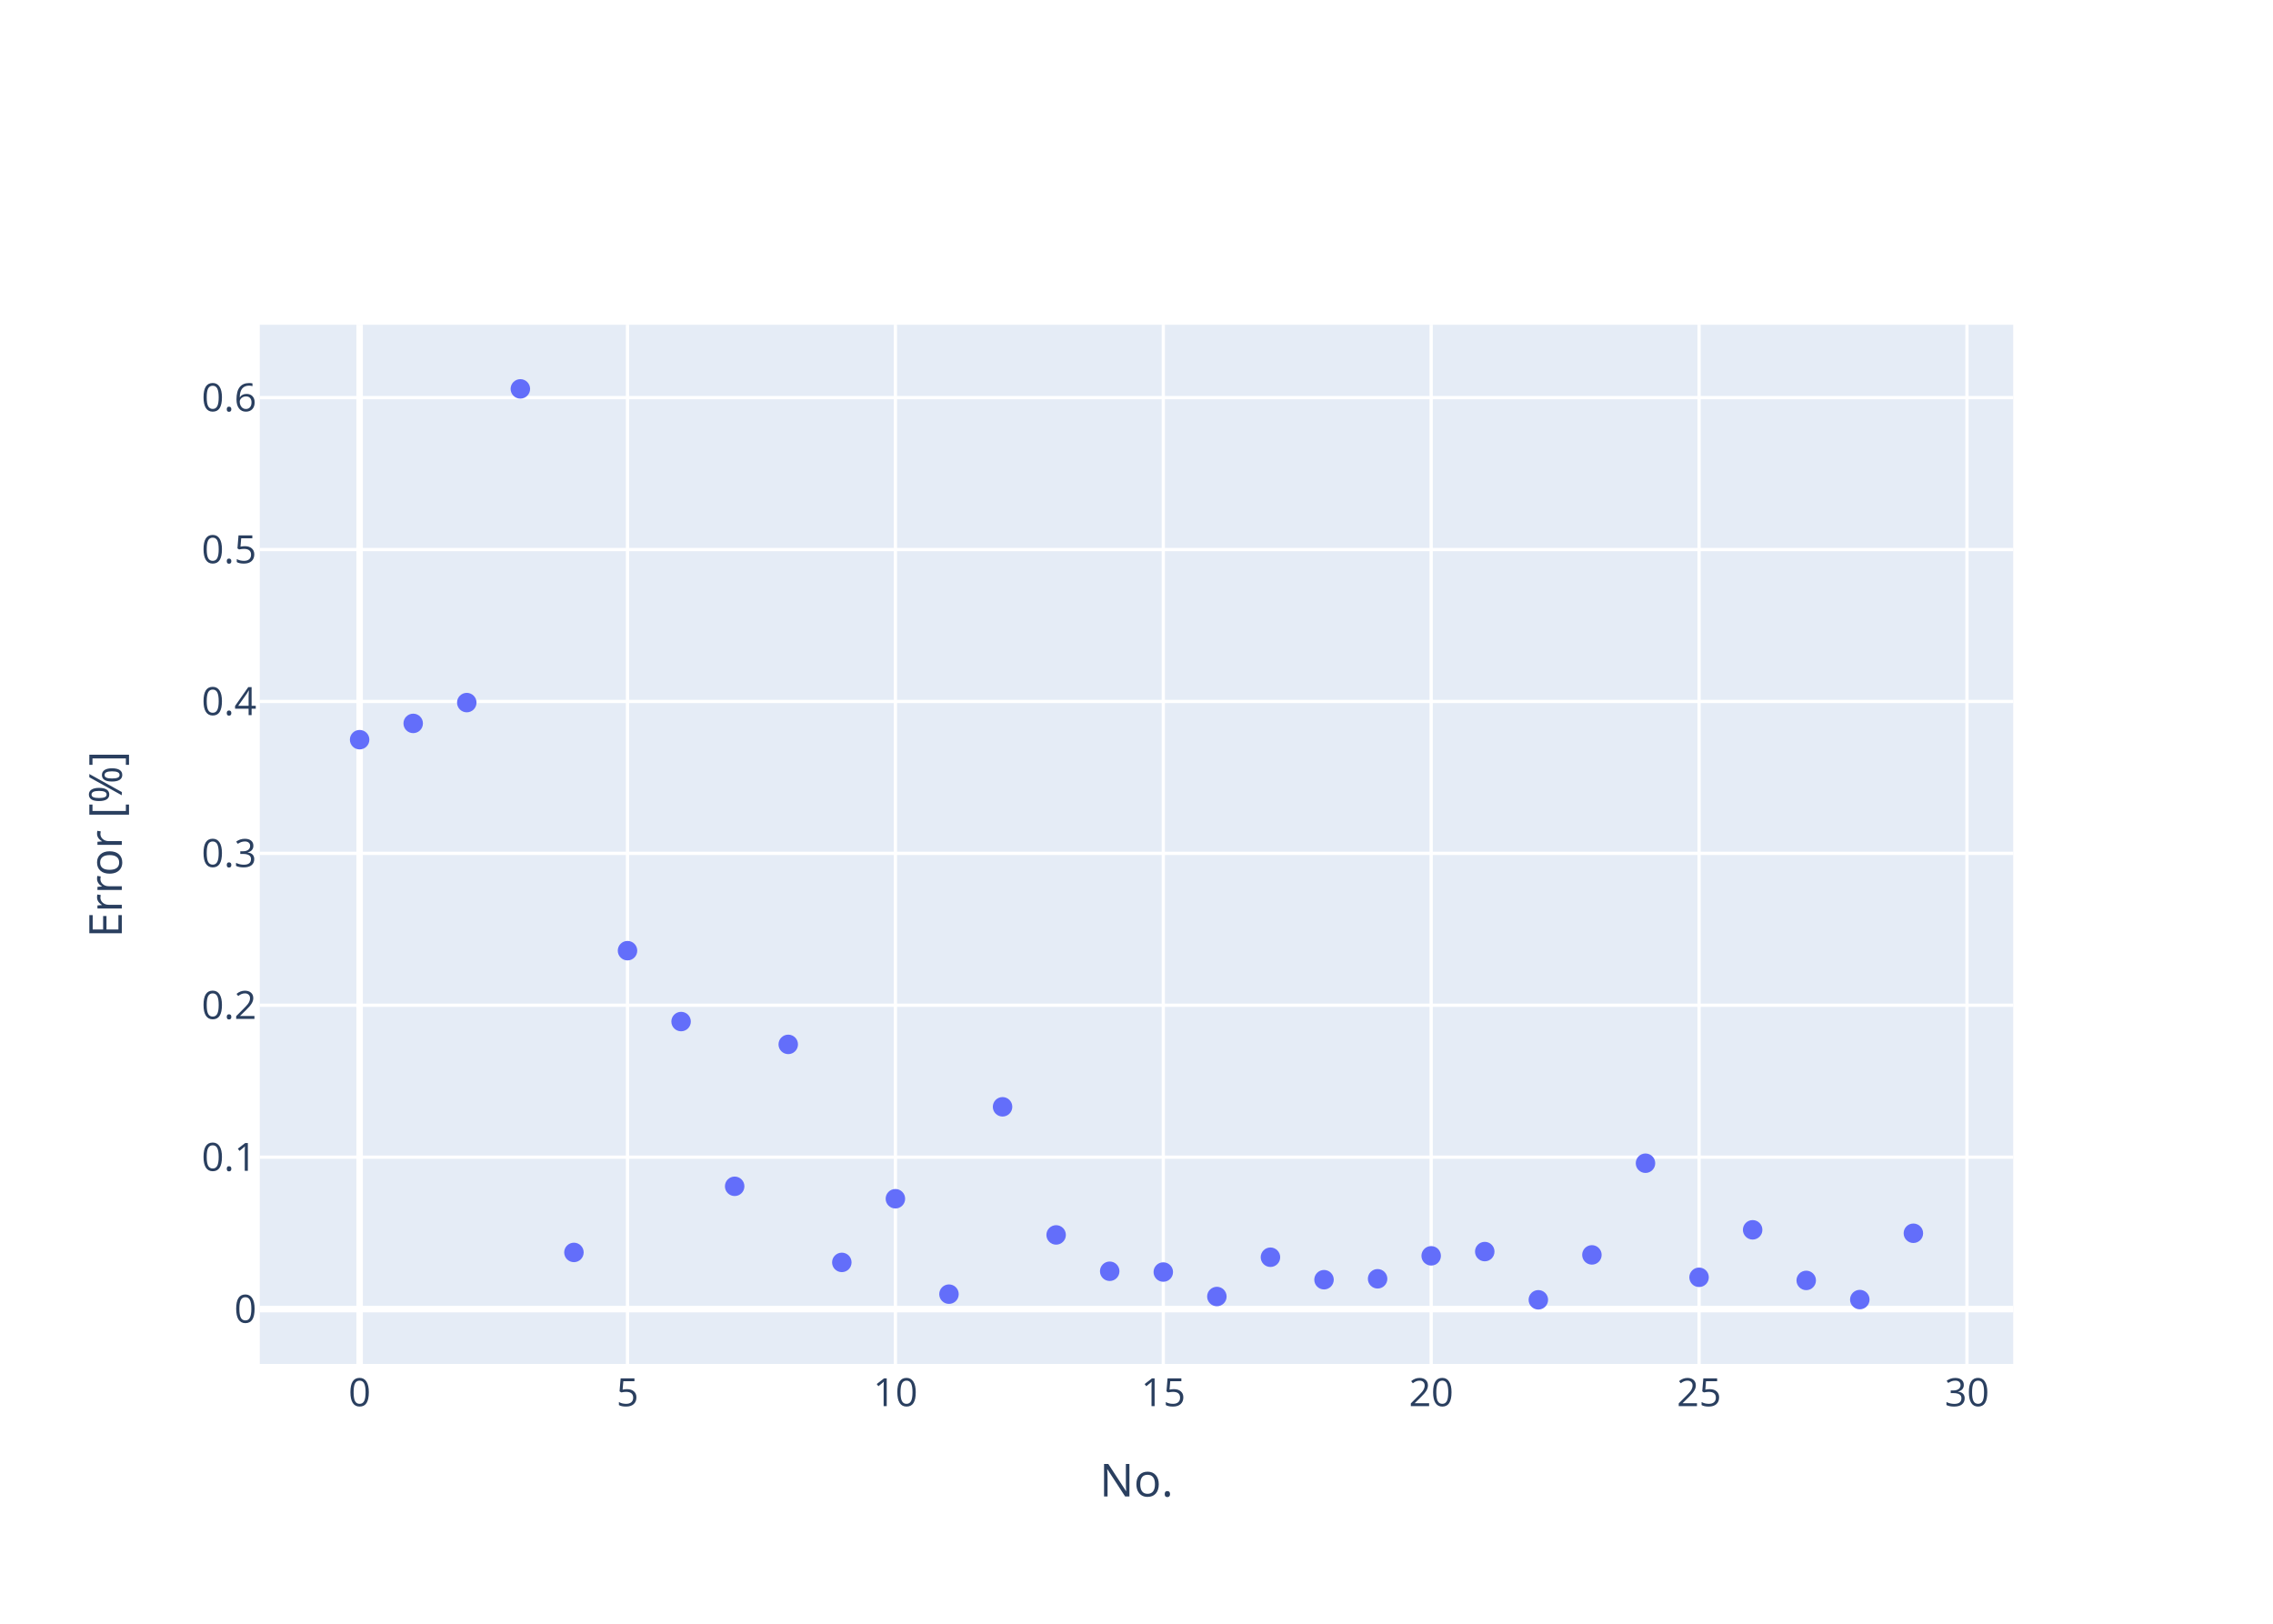
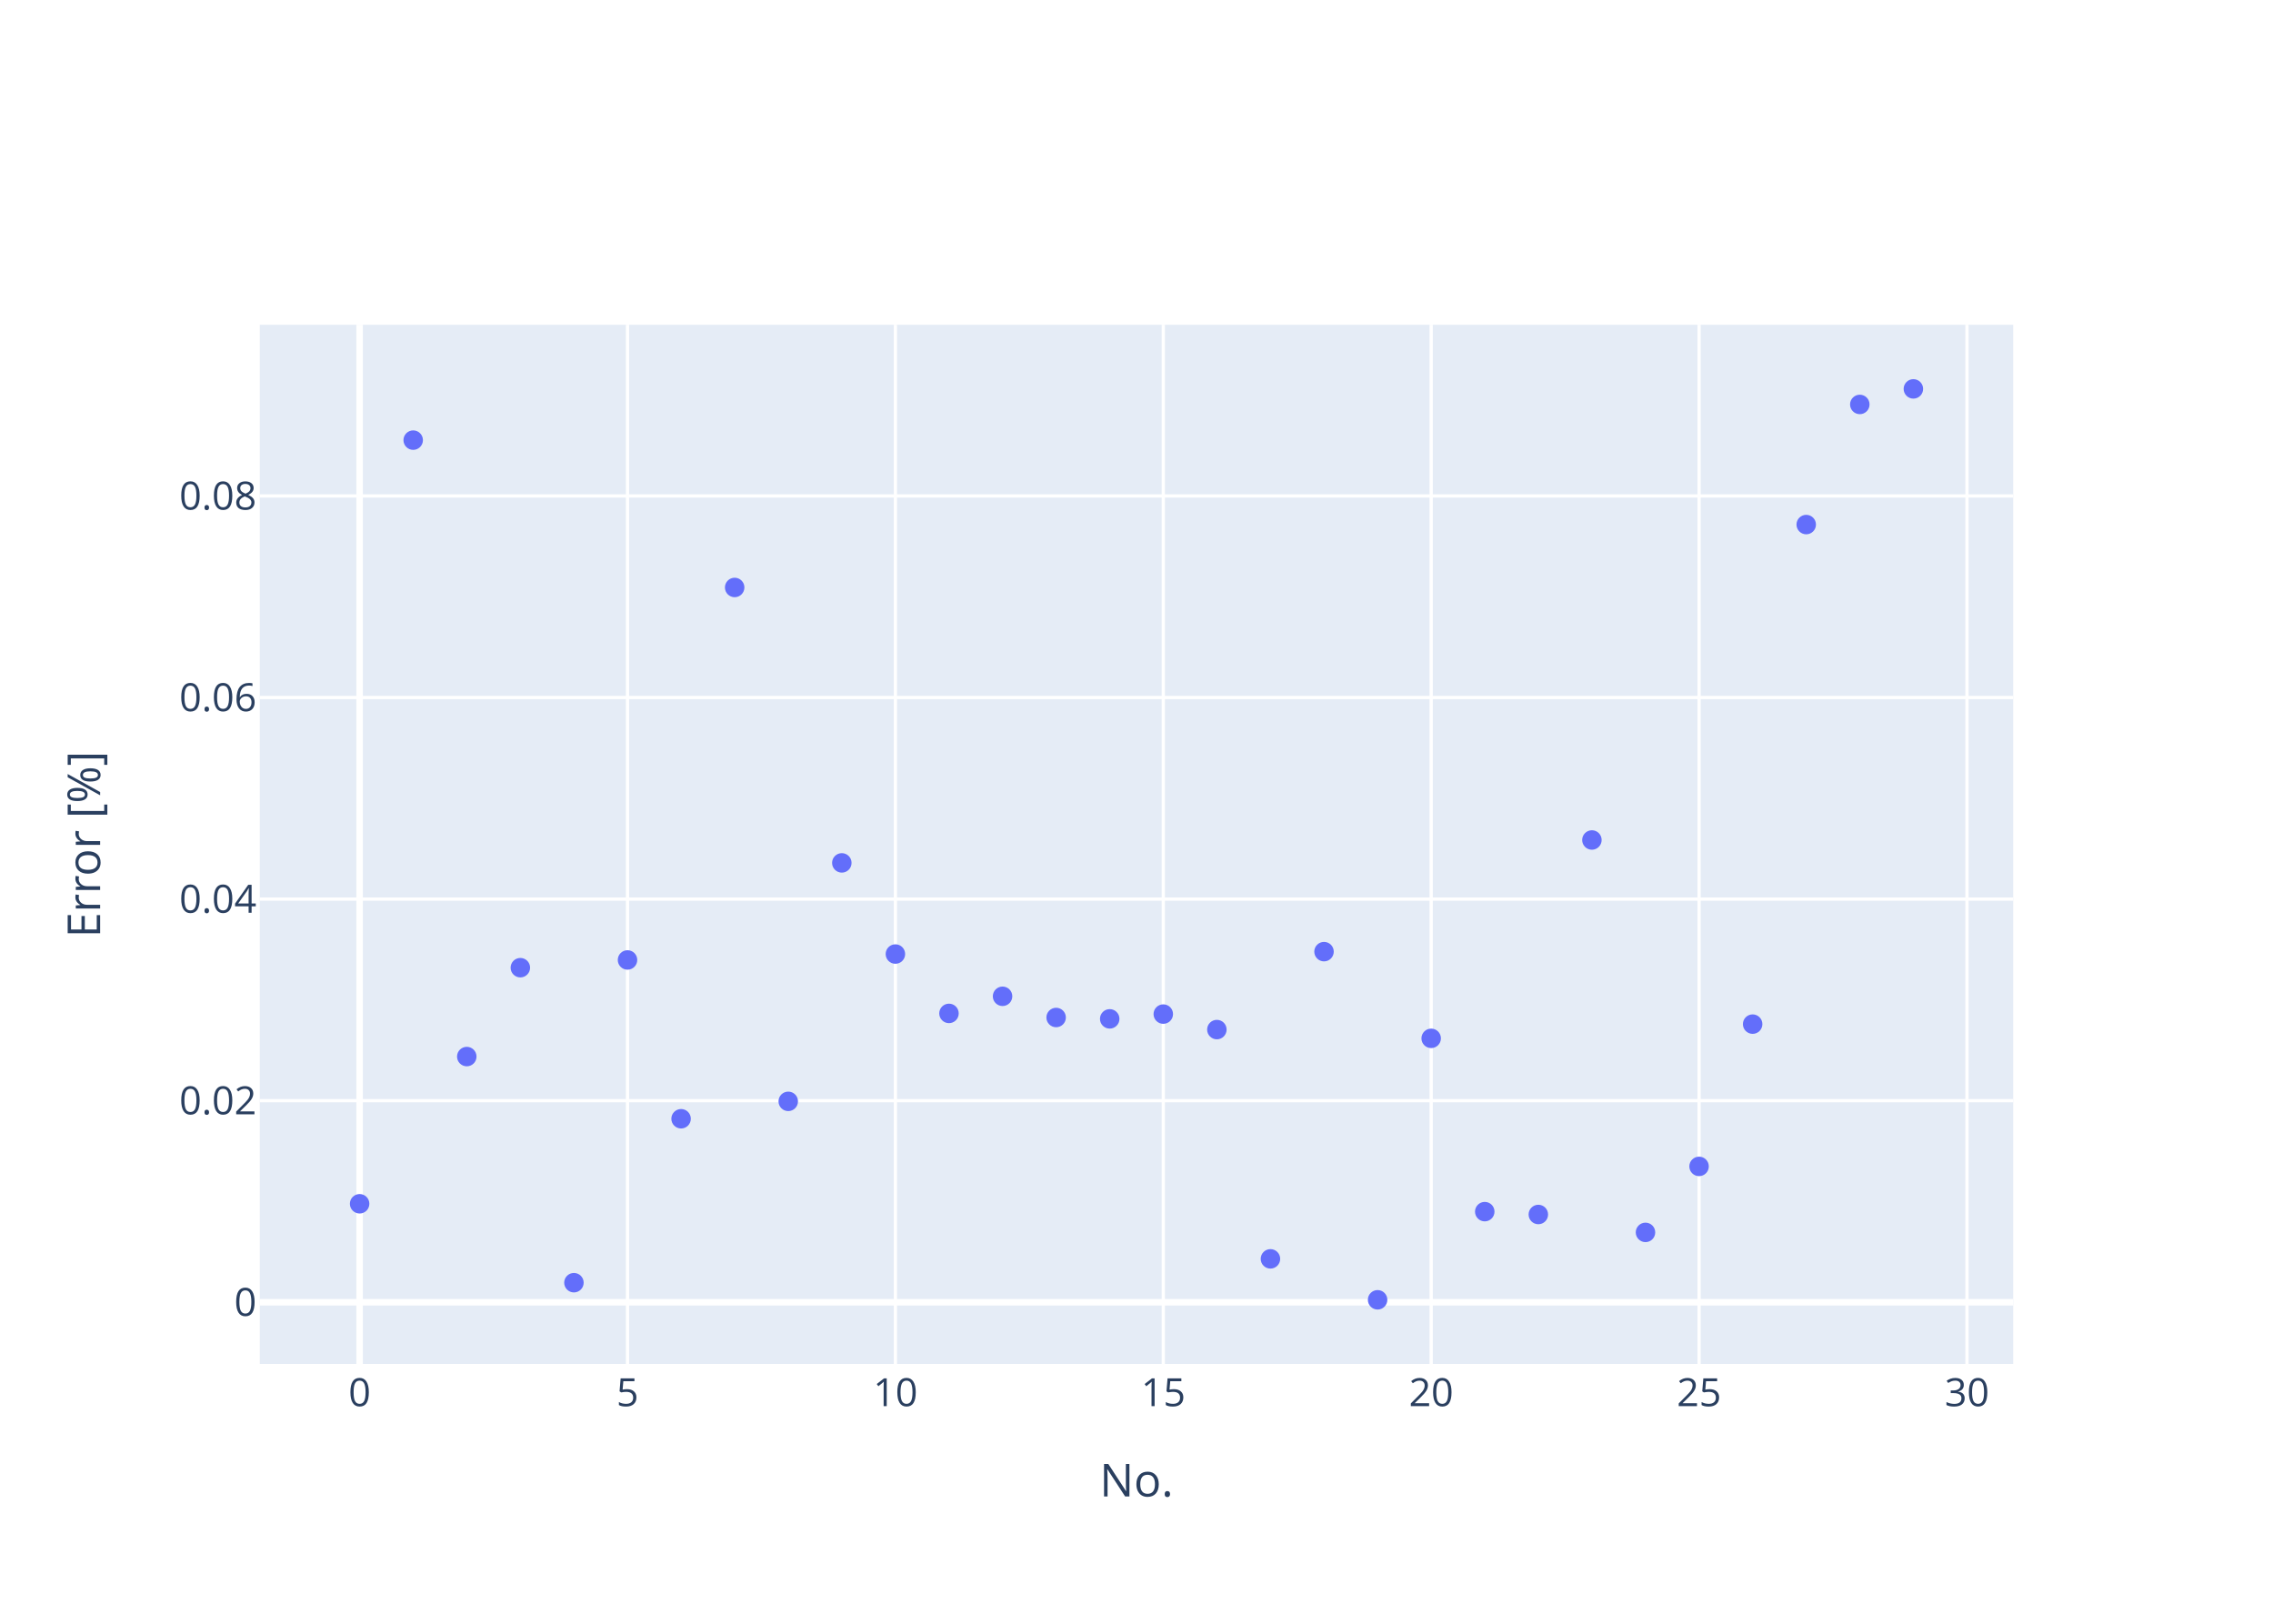
<svg xmlns="http://www.w3.org/2000/svg" class="main-svg" width="700" height="500" style="" viewBox="0 0 700 500">
  <rect x="0" y="0" width="700" height="500" style="fill: rgb(255, 255, 255); fill-opacity: 1;" />
-   <defs id="defs-9446f3">
+   <defs id="defs-3779b3">
    <g class="clips">
-       <clipPath id="clip9446f3xyplot" class="plotclip">
+       <clipPath id="clip3779b3xyplot" class="plotclip">
        <rect width="540" height="320" />
      </clipPath>
-       <clipPath class="axesclip" id="clip9446f3x">
+       <clipPath class="axesclip" id="clip3779b3x">
        <rect x="80" y="0" width="540" height="500" />
      </clipPath>
-       <clipPath class="axesclip" id="clip9446f3y">
+       <clipPath class="axesclip" id="clip3779b3y">
        <rect x="0" y="100" width="700" height="320" />
      </clipPath>
-       <clipPath class="axesclip" id="clip9446f3xy">
+       <clipPath class="axesclip" id="clip3779b3xy">
        <rect x="80" y="100" width="540" height="320" />
      </clipPath>
    </g>
    <g class="gradients" />
  </defs>
  <g class="bglayer">
    <rect class="bg" x="80" y="100" width="540" height="320" style="fill: rgb(229, 236, 246); fill-opacity: 1; stroke-width: 0;" />
  </g>
  <g class="layer-below">
    <g class="imagelayer" />
    <g class="shapelayer" />
  </g>
  <g class="cartesianlayer">
    <g class="subplot xy">
      <g class="layer-subplot">
        <g class="shapelayer" />
        <g class="imagelayer" />
      </g>
      <g class="gridlayer">
        <g class="x">
          <path class="xgrid crisp" transform="translate(193.25,0)" d="M0,100v320" style="stroke: rgb(255, 255, 255); stroke-opacity: 1; stroke-width: 1px;" />
          <path class="xgrid crisp" transform="translate(275.75,0)" d="M0,100v320" style="stroke: rgb(255, 255, 255); stroke-opacity: 1; stroke-width: 1px;" />
          <path class="xgrid crisp" transform="translate(358.25,0)" d="M0,100v320" style="stroke: rgb(255, 255, 255); stroke-opacity: 1; stroke-width: 1px;" />
          <path class="xgrid crisp" transform="translate(440.75,0)" d="M0,100v320" style="stroke: rgb(255, 255, 255); stroke-opacity: 1; stroke-width: 1px;" />
          <path class="xgrid crisp" transform="translate(523.25,0)" d="M0,100v320" style="stroke: rgb(255, 255, 255); stroke-opacity: 1; stroke-width: 1px;" />
          <path class="xgrid crisp" transform="translate(605.75,0)" d="M0,100v320" style="stroke: rgb(255, 255, 255); stroke-opacity: 1; stroke-width: 1px;" />
        </g>
        <g class="y">
-           <path class="ygrid crisp" transform="translate(0,356.33)" d="M80,0h540" style="stroke: rgb(255, 255, 255); stroke-opacity: 1; stroke-width: 1px;" />
-           <path class="ygrid crisp" transform="translate(0,309.55)" d="M80,0h540" style="stroke: rgb(255, 255, 255); stroke-opacity: 1; stroke-width: 1px;" />
-           <path class="ygrid crisp" transform="translate(0,262.77)" d="M80,0h540" style="stroke: rgb(255, 255, 255); stroke-opacity: 1; stroke-width: 1px;" />
-           <path class="ygrid crisp" transform="translate(0,216)" d="M80,0h540" style="stroke: rgb(255, 255, 255); stroke-opacity: 1; stroke-width: 1px;" />
-           <path class="ygrid crisp" transform="translate(0,169.22)" d="M80,0h540" style="stroke: rgb(255, 255, 255); stroke-opacity: 1; stroke-width: 1px;" />
-           <path class="ygrid crisp" transform="translate(0,122.44)" d="M80,0h540" style="stroke: rgb(255, 255, 255); stroke-opacity: 1; stroke-width: 1px;" />
+           <path class="ygrid crisp" transform="translate(0,338.93)" d="M80,0h540" style="stroke: rgb(255, 255, 255); stroke-opacity: 1; stroke-width: 1px;" />
+           <path class="ygrid crisp" transform="translate(0,276.86)" d="M80,0h540" style="stroke: rgb(255, 255, 255); stroke-opacity: 1; stroke-width: 1px;" />
+           <path class="ygrid crisp" transform="translate(0,214.79)" d="M80,0h540" style="stroke: rgb(255, 255, 255); stroke-opacity: 1; stroke-width: 1px;" />
+           <path class="ygrid crisp" transform="translate(0,152.72)" d="M80,0h540" style="stroke: rgb(255, 255, 255); stroke-opacity: 1; stroke-width: 1px;" />
        </g>
      </g>
      <g class="zerolinelayer">
        <path class="xzl zl crisp" transform="translate(110.75,0)" d="M0,100v320" style="stroke: rgb(255, 255, 255); stroke-opacity: 1; stroke-width: 2px;" />
-         <path class="yzl zl crisp" transform="translate(0,403.11)" d="M80,0h540" style="stroke: rgb(255, 255, 255); stroke-opacity: 1; stroke-width: 2px;" />
+         <path class="yzl zl crisp" transform="translate(0,401)" d="M80,0h540" style="stroke: rgb(255, 255, 255); stroke-opacity: 1; stroke-width: 2px;" />
      </g>
      <path class="xlines-below" />
      <path class="ylines-below" />
      <g class="overlines-below" />
      <g class="xaxislayer-below" />
      <g class="yaxislayer-below" />
      <g class="overaxes-below" />
-       <g class="plot" transform="translate(80,100)" clip-path="url('#clip9446f3xyplot')">
+       <g class="plot" transform="translate(80,100)" clip-path="url('#clip3779b3xyplot')">
        <g class="scatterlayer mlayer">
-           <g class="trace scatter tracecad277" style="stroke-miterlimit: 2; opacity: 1;">
+           <g class="trace scatter trace97a193" style="stroke-miterlimit: 2; opacity: 1;">
            <g class="fills" />
            <g class="errorbars" />
            <g class="lines" />
            <g class="points">
-               <path class="point" transform="translate(30.75,127.77)" d="M3,0A3,3 0 1,1 0,-3A3,3 0 0,1 3,0Z" style="opacity: 1; stroke-width: 0px; fill: rgb(99, 110, 250); fill-opacity: 1;" />
-               <path class="point" transform="translate(47.25,122.76)" d="M3,0A3,3 0 1,1 0,-3A3,3 0 0,1 3,0Z" style="opacity: 1; stroke-width: 0px; fill: rgb(99, 110, 250); fill-opacity: 1;" />
-               <path class="point" transform="translate(63.75,116.35)" d="M3,0A3,3 0 1,1 0,-3A3,3 0 0,1 3,0Z" style="opacity: 1; stroke-width: 0px; fill: rgb(99, 110, 250); fill-opacity: 1;" />
-               <path class="point" transform="translate(80.25,19.75)" d="M3,0A3,3 0 1,1 0,-3A3,3 0 0,1 3,0Z" style="opacity: 1; stroke-width: 0px; fill: rgb(99, 110, 250); fill-opacity: 1;" />
-               <path class="point" transform="translate(96.75,285.66)" d="M3,0A3,3 0 1,1 0,-3A3,3 0 0,1 3,0Z" style="opacity: 1; stroke-width: 0px; fill: rgb(99, 110, 250); fill-opacity: 1;" />
-               <path class="point" transform="translate(113.25,192.74)" d="M3,0A3,3 0 1,1 0,-3A3,3 0 0,1 3,0Z" style="opacity: 1; stroke-width: 0px; fill: rgb(99, 110, 250); fill-opacity: 1;" />
-               <path class="point" transform="translate(129.75,214.57)" d="M3,0A3,3 0 1,1 0,-3A3,3 0 0,1 3,0Z" style="opacity: 1; stroke-width: 0px; fill: rgb(99, 110, 250); fill-opacity: 1;" />
-               <path class="point" transform="translate(146.25,265.3)" d="M3,0A3,3 0 1,1 0,-3A3,3 0 0,1 3,0Z" style="opacity: 1; stroke-width: 0px; fill: rgb(99, 110, 250); fill-opacity: 1;" />
-               <path class="point" transform="translate(162.75,221.6)" d="M3,0A3,3 0 1,1 0,-3A3,3 0 0,1 3,0Z" style="opacity: 1; stroke-width: 0px; fill: rgb(99, 110, 250); fill-opacity: 1;" />
-               <path class="point" transform="translate(179.25,288.73)" d="M3,0A3,3 0 1,1 0,-3A3,3 0 0,1 3,0Z" style="opacity: 1; stroke-width: 0px; fill: rgb(99, 110, 250); fill-opacity: 1;" />
-               <path class="point" transform="translate(195.75,269.13)" d="M3,0A3,3 0 1,1 0,-3A3,3 0 0,1 3,0Z" style="opacity: 1; stroke-width: 0px; fill: rgb(99, 110, 250); fill-opacity: 1;" />
-               <path class="point" transform="translate(212.25,298.51)" d="M3,0A3,3 0 1,1 0,-3A3,3 0 0,1 3,0Z" style="opacity: 1; stroke-width: 0px; fill: rgb(99, 110, 250); fill-opacity: 1;" />
-               <path class="point" transform="translate(228.75,240.82)" d="M3,0A3,3 0 1,1 0,-3A3,3 0 0,1 3,0Z" style="opacity: 1; stroke-width: 0px; fill: rgb(99, 110, 250); fill-opacity: 1;" />
-               <path class="point" transform="translate(245.25,280.27)" d="M3,0A3,3 0 1,1 0,-3A3,3 0 0,1 3,0Z" style="opacity: 1; stroke-width: 0px; fill: rgb(99, 110, 250); fill-opacity: 1;" />
-               <path class="point" transform="translate(261.75,291.46)" d="M3,0A3,3 0 1,1 0,-3A3,3 0 0,1 3,0Z" style="opacity: 1; stroke-width: 0px; fill: rgb(99, 110, 250); fill-opacity: 1;" />
-               <path class="point" transform="translate(278.25,291.7)" d="M3,0A3,3 0 1,1 0,-3A3,3 0 0,1 3,0Z" style="opacity: 1; stroke-width: 0px; fill: rgb(99, 110, 250); fill-opacity: 1;" />
-               <path class="point" transform="translate(294.75,299.24)" d="M3,0A3,3 0 1,1 0,-3A3,3 0 0,1 3,0Z" style="opacity: 1; stroke-width: 0px; fill: rgb(99, 110, 250); fill-opacity: 1;" />
-               <path class="point" transform="translate(311.25,287.14)" d="M3,0A3,3 0 1,1 0,-3A3,3 0 0,1 3,0Z" style="opacity: 1; stroke-width: 0px; fill: rgb(99, 110, 250); fill-opacity: 1;" />
-               <path class="point" transform="translate(327.75,294.06)" d="M3,0A3,3 0 1,1 0,-3A3,3 0 0,1 3,0Z" style="opacity: 1; stroke-width: 0px; fill: rgb(99, 110, 250); fill-opacity: 1;" />
-               <path class="point" transform="translate(344.25,293.78)" d="M3,0A3,3 0 1,1 0,-3A3,3 0 0,1 3,0Z" style="opacity: 1; stroke-width: 0px; fill: rgb(99, 110, 250); fill-opacity: 1;" />
-               <path class="point" transform="translate(360.75,286.71)" d="M3,0A3,3 0 1,1 0,-3A3,3 0 0,1 3,0Z" style="opacity: 1; stroke-width: 0px; fill: rgb(99, 110, 250); fill-opacity: 1;" />
-               <path class="point" transform="translate(377.25,285.4)" d="M3,0A3,3 0 1,1 0,-3A3,3 0 0,1 3,0Z" style="opacity: 1; stroke-width: 0px; fill: rgb(99, 110, 250); fill-opacity: 1;" />
-               <path class="point" transform="translate(393.75,300.25)" d="M3,0A3,3 0 1,1 0,-3A3,3 0 0,1 3,0Z" style="opacity: 1; stroke-width: 0px; fill: rgb(99, 110, 250); fill-opacity: 1;" />
-               <path class="point" transform="translate(410.25,286.42)" d="M3,0A3,3 0 1,1 0,-3A3,3 0 0,1 3,0Z" style="opacity: 1; stroke-width: 0px; fill: rgb(99, 110, 250); fill-opacity: 1;" />
-               <path class="point" transform="translate(426.75,258.19)" d="M3,0A3,3 0 1,1 0,-3A3,3 0 0,1 3,0Z" style="opacity: 1; stroke-width: 0px; fill: rgb(99, 110, 250); fill-opacity: 1;" />
-               <path class="point" transform="translate(443.25,293.32)" d="M3,0A3,3 0 1,1 0,-3A3,3 0 0,1 3,0Z" style="opacity: 1; stroke-width: 0px; fill: rgb(99, 110, 250); fill-opacity: 1;" />
-               <path class="point" transform="translate(459.75,278.7)" d="M3,0A3,3 0 1,1 0,-3A3,3 0 0,1 3,0Z" style="opacity: 1; stroke-width: 0px; fill: rgb(99, 110, 250); fill-opacity: 1;" />
-               <path class="point" transform="translate(476.25,294.28)" d="M3,0A3,3 0 1,1 0,-3A3,3 0 0,1 3,0Z" style="opacity: 1; stroke-width: 0px; fill: rgb(99, 110, 250); fill-opacity: 1;" />
-               <path class="point" transform="translate(492.75,300.18)" d="M3,0A3,3 0 1,1 0,-3A3,3 0 0,1 3,0Z" style="opacity: 1; stroke-width: 0px; fill: rgb(99, 110, 250); fill-opacity: 1;" />
-               <path class="point" transform="translate(509.25,279.76)" d="M3,0A3,3 0 1,1 0,-3A3,3 0 0,1 3,0Z" style="opacity: 1; stroke-width: 0px; fill: rgb(99, 110, 250); fill-opacity: 1;" />
+               <path class="point" transform="translate(30.75,270.68)" d="M3,0A3,3 0 1,1 0,-3A3,3 0 0,1 3,0Z" style="opacity: 1; stroke-width: 0px; fill: rgb(99, 110, 250); fill-opacity: 1;" />
+               <path class="point" transform="translate(47.25,35.53)" d="M3,0A3,3 0 1,1 0,-3A3,3 0 0,1 3,0Z" style="opacity: 1; stroke-width: 0px; fill: rgb(99, 110, 250); fill-opacity: 1;" />
+               <path class="point" transform="translate(63.75,225.35)" d="M3,0A3,3 0 1,1 0,-3A3,3 0 0,1 3,0Z" style="opacity: 1; stroke-width: 0px; fill: rgb(99, 110, 250); fill-opacity: 1;" />
+               <path class="point" transform="translate(80.25,197.98)" d="M3,0A3,3 0 1,1 0,-3A3,3 0 0,1 3,0Z" style="opacity: 1; stroke-width: 0px; fill: rgb(99, 110, 250); fill-opacity: 1;" />
+               <path class="point" transform="translate(96.75,294.98)" d="M3,0A3,3 0 1,1 0,-3A3,3 0 0,1 3,0Z" style="opacity: 1; stroke-width: 0px; fill: rgb(99, 110, 250); fill-opacity: 1;" />
+               <path class="point" transform="translate(113.25,195.6)" d="M3,0A3,3 0 1,1 0,-3A3,3 0 0,1 3,0Z" style="opacity: 1; stroke-width: 0px; fill: rgb(99, 110, 250); fill-opacity: 1;" />
+               <path class="point" transform="translate(129.75,244.5)" d="M3,0A3,3 0 1,1 0,-3A3,3 0 0,1 3,0Z" style="opacity: 1; stroke-width: 0px; fill: rgb(99, 110, 250); fill-opacity: 1;" />
+               <path class="point" transform="translate(146.25,80.9)" d="M3,0A3,3 0 1,1 0,-3A3,3 0 0,1 3,0Z" style="opacity: 1; stroke-width: 0px; fill: rgb(99, 110, 250); fill-opacity: 1;" />
+               <path class="point" transform="translate(162.75,239.14)" d="M3,0A3,3 0 1,1 0,-3A3,3 0 0,1 3,0Z" style="opacity: 1; stroke-width: 0px; fill: rgb(99, 110, 250); fill-opacity: 1;" />
+               <path class="point" transform="translate(179.25,165.71)" d="M3,0A3,3 0 1,1 0,-3A3,3 0 0,1 3,0Z" style="opacity: 1; stroke-width: 0px; fill: rgb(99, 110, 250); fill-opacity: 1;" />
+               <path class="point" transform="translate(195.75,193.78)" d="M3,0A3,3 0 1,1 0,-3A3,3 0 0,1 3,0Z" style="opacity: 1; stroke-width: 0px; fill: rgb(99, 110, 250); fill-opacity: 1;" />
+               <path class="point" transform="translate(212.25,212.06)" d="M3,0A3,3 0 1,1 0,-3A3,3 0 0,1 3,0Z" style="opacity: 1; stroke-width: 0px; fill: rgb(99, 110, 250); fill-opacity: 1;" />
+               <path class="point" transform="translate(228.75,206.79)" d="M3,0A3,3 0 1,1 0,-3A3,3 0 0,1 3,0Z" style="opacity: 1; stroke-width: 0px; fill: rgb(99, 110, 250); fill-opacity: 1;" />
+               <path class="point" transform="translate(245.25,213.32)" d="M3,0A3,3 0 1,1 0,-3A3,3 0 0,1 3,0Z" style="opacity: 1; stroke-width: 0px; fill: rgb(99, 110, 250); fill-opacity: 1;" />
+               <path class="point" transform="translate(261.75,213.74)" d="M3,0A3,3 0 1,1 0,-3A3,3 0 0,1 3,0Z" style="opacity: 1; stroke-width: 0px; fill: rgb(99, 110, 250); fill-opacity: 1;" />
+               <path class="point" transform="translate(278.25,212.27)" d="M3,0A3,3 0 1,1 0,-3A3,3 0 0,1 3,0Z" style="opacity: 1; stroke-width: 0px; fill: rgb(99, 110, 250); fill-opacity: 1;" />
+               <path class="point" transform="translate(294.75,217.04)" d="M3,0A3,3 0 1,1 0,-3A3,3 0 0,1 3,0Z" style="opacity: 1; stroke-width: 0px; fill: rgb(99, 110, 250); fill-opacity: 1;" />
+               <path class="point" transform="translate(311.25,287.64)" d="M3,0A3,3 0 1,1 0,-3A3,3 0 0,1 3,0Z" style="opacity: 1; stroke-width: 0px; fill: rgb(99, 110, 250); fill-opacity: 1;" />
+               <path class="point" transform="translate(327.75,193.04)" d="M3,0A3,3 0 1,1 0,-3A3,3 0 0,1 3,0Z" style="opacity: 1; stroke-width: 0px; fill: rgb(99, 110, 250); fill-opacity: 1;" />
+               <path class="point" transform="translate(344.25,300.25)" d="M3,0A3,3 0 1,1 0,-3A3,3 0 0,1 3,0Z" style="opacity: 1; stroke-width: 0px; fill: rgb(99, 110, 250); fill-opacity: 1;" />
+               <path class="point" transform="translate(360.75,219.74)" d="M3,0A3,3 0 1,1 0,-3A3,3 0 0,1 3,0Z" style="opacity: 1; stroke-width: 0px; fill: rgb(99, 110, 250); fill-opacity: 1;" />
+               <path class="point" transform="translate(377.25,273.1)" d="M3,0A3,3 0 1,1 0,-3A3,3 0 0,1 3,0Z" style="opacity: 1; stroke-width: 0px; fill: rgb(99, 110, 250); fill-opacity: 1;" />
+               <path class="point" transform="translate(393.75,273.98)" d="M3,0A3,3 0 1,1 0,-3A3,3 0 0,1 3,0Z" style="opacity: 1; stroke-width: 0px; fill: rgb(99, 110, 250); fill-opacity: 1;" />
+               <path class="point" transform="translate(410.25,158.66)" d="M3,0A3,3 0 1,1 0,-3A3,3 0 0,1 3,0Z" style="opacity: 1; stroke-width: 0px; fill: rgb(99, 110, 250); fill-opacity: 1;" />
+               <path class="point" transform="translate(426.75,279.49)" d="M3,0A3,3 0 1,1 0,-3A3,3 0 0,1 3,0Z" style="opacity: 1; stroke-width: 0px; fill: rgb(99, 110, 250); fill-opacity: 1;" />
+               <path class="point" transform="translate(443.25,259.17)" d="M3,0A3,3 0 1,1 0,-3A3,3 0 0,1 3,0Z" style="opacity: 1; stroke-width: 0px; fill: rgb(99, 110, 250); fill-opacity: 1;" />
+               <path class="point" transform="translate(459.75,215.36)" d="M3,0A3,3 0 1,1 0,-3A3,3 0 0,1 3,0Z" style="opacity: 1; stroke-width: 0px; fill: rgb(99, 110, 250); fill-opacity: 1;" />
+               <path class="point" transform="translate(476.25,61.53)" d="M3,0A3,3 0 1,1 0,-3A3,3 0 0,1 3,0Z" style="opacity: 1; stroke-width: 0px; fill: rgb(99, 110, 250); fill-opacity: 1;" />
+               <path class="point" transform="translate(492.75,24.54)" d="M3,0A3,3 0 1,1 0,-3A3,3 0 0,1 3,0Z" style="opacity: 1; stroke-width: 0px; fill: rgb(99, 110, 250); fill-opacity: 1;" />
+               <path class="point" transform="translate(509.25,19.75)" d="M3,0A3,3 0 1,1 0,-3A3,3 0 0,1 3,0Z" style="opacity: 1; stroke-width: 0px; fill: rgb(99, 110, 250); fill-opacity: 1;" />
            </g>
            <g class="text" />
          </g>
        </g>
      </g>
      <g class="overplot" />
      <path class="xlines-above crisp" d="M0,0" style="fill: none;" />
      <path class="ylines-above crisp" d="M0,0" style="fill: none;" />
      <g class="overlines-above" />
      <g class="xaxislayer-above">
        <g class="xtick">
          <text text-anchor="middle" x="0" y="433" transform="translate(110.75,0)" style="font-family: 'Open Sans', verdana, arial, sans-serif; font-size: 12px; fill: rgb(42, 63, 95); fill-opacity: 1; white-space: pre;">0</text>
        </g>
        <g class="xtick">
          <text text-anchor="middle" x="0" y="433" transform="translate(193.25,0)" style="font-family: 'Open Sans', verdana, arial, sans-serif; font-size: 12px; fill: rgb(42, 63, 95); fill-opacity: 1; white-space: pre;">5</text>
        </g>
        <g class="xtick">
          <text text-anchor="middle" x="0" y="433" transform="translate(275.75,0)" style="font-family: 'Open Sans', verdana, arial, sans-serif; font-size: 12px; fill: rgb(42, 63, 95); fill-opacity: 1; white-space: pre;">10</text>
        </g>
        <g class="xtick">
          <text text-anchor="middle" x="0" y="433" transform="translate(358.25,0)" style="font-family: 'Open Sans', verdana, arial, sans-serif; font-size: 12px; fill: rgb(42, 63, 95); fill-opacity: 1; white-space: pre;">15</text>
        </g>
        <g class="xtick">
          <text text-anchor="middle" x="0" y="433" transform="translate(440.75,0)" style="font-family: 'Open Sans', verdana, arial, sans-serif; font-size: 12px; fill: rgb(42, 63, 95); fill-opacity: 1; white-space: pre;">20</text>
        </g>
        <g class="xtick">
          <text text-anchor="middle" x="0" y="433" transform="translate(523.25,0)" style="font-family: 'Open Sans', verdana, arial, sans-serif; font-size: 12px; fill: rgb(42, 63, 95); fill-opacity: 1; white-space: pre;">25</text>
        </g>
        <g class="xtick">
          <text text-anchor="middle" x="0" y="433" transform="translate(605.75,0)" style="font-family: 'Open Sans', verdana, arial, sans-serif; font-size: 12px; fill: rgb(42, 63, 95); fill-opacity: 1; white-space: pre;">30</text>
        </g>
      </g>
      <g class="yaxislayer-above">
        <g class="ytick">
-           <text text-anchor="end" x="79" y="4.2" transform="translate(0,403.11)" style="font-family: 'Open Sans', verdana, arial, sans-serif; font-size: 12px; fill: rgb(42, 63, 95); fill-opacity: 1; white-space: pre;">0</text>
+           <text text-anchor="end" x="79" y="4.2" transform="translate(0,401)" style="font-family: 'Open Sans', verdana, arial, sans-serif; font-size: 12px; fill: rgb(42, 63, 95); fill-opacity: 1; white-space: pre;">0</text>
        </g>
        <g class="ytick">
-           <text text-anchor="end" x="79" y="4.2" transform="translate(0,356.33)" style="font-family: 'Open Sans', verdana, arial, sans-serif; font-size: 12px; fill: rgb(42, 63, 95); fill-opacity: 1; white-space: pre;">0.1</text>
+           <text text-anchor="end" x="79" y="4.2" transform="translate(0,338.93)" style="font-family: 'Open Sans', verdana, arial, sans-serif; font-size: 12px; fill: rgb(42, 63, 95); fill-opacity: 1; white-space: pre;">0.02</text>
        </g>
        <g class="ytick">
-           <text text-anchor="end" x="79" y="4.2" transform="translate(0,309.55)" style="font-family: 'Open Sans', verdana, arial, sans-serif; font-size: 12px; fill: rgb(42, 63, 95); fill-opacity: 1; white-space: pre;">0.2</text>
+           <text text-anchor="end" x="79" y="4.2" transform="translate(0,276.86)" style="font-family: 'Open Sans', verdana, arial, sans-serif; font-size: 12px; fill: rgb(42, 63, 95); fill-opacity: 1; white-space: pre;">0.04</text>
        </g>
        <g class="ytick">
-           <text text-anchor="end" x="79" y="4.2" transform="translate(0,262.77)" style="font-family: 'Open Sans', verdana, arial, sans-serif; font-size: 12px; fill: rgb(42, 63, 95); fill-opacity: 1; white-space: pre;">0.3</text>
+           <text text-anchor="end" x="79" y="4.2" transform="translate(0,214.79)" style="font-family: 'Open Sans', verdana, arial, sans-serif; font-size: 12px; fill: rgb(42, 63, 95); fill-opacity: 1; white-space: pre;">0.06</text>
        </g>
        <g class="ytick">
-           <text text-anchor="end" x="79" y="4.2" transform="translate(0,216)" style="font-family: 'Open Sans', verdana, arial, sans-serif; font-size: 12px; fill: rgb(42, 63, 95); fill-opacity: 1; white-space: pre;">0.4</text>
-         </g>
-         <g class="ytick">
-           <text text-anchor="end" x="79" y="4.2" transform="translate(0,169.22)" style="font-family: 'Open Sans', verdana, arial, sans-serif; font-size: 12px; fill: rgb(42, 63, 95); fill-opacity: 1; white-space: pre;">0.5</text>
-         </g>
-         <g class="ytick">
-           <text text-anchor="end" x="79" y="4.2" transform="translate(0,122.44)" style="font-family: 'Open Sans', verdana, arial, sans-serif; font-size: 12px; fill: rgb(42, 63, 95); fill-opacity: 1; white-space: pre;">0.6</text>
+           <text text-anchor="end" x="79" y="4.2" transform="translate(0,152.72)" style="font-family: 'Open Sans', verdana, arial, sans-serif; font-size: 12px; fill: rgb(42, 63, 95); fill-opacity: 1; white-space: pre;">0.08</text>
        </g>
      </g>
      <g class="overaxes-above" />
    </g>
  </g>
  <g class="polarlayer" />
  <g class="ternarylayer" />
  <g class="geolayer" />
  <g class="funnelarealayer" />
  <g class="pielayer" />
  <g class="treemaplayer" />
  <g class="sunburstlayer" />
  <g class="glimages" />
-   <defs id="topdefs-9446f3">
+   <defs id="topdefs-3779b3">
    <g class="clips" />
  </defs>
  <g class="layer-above">
    <g class="imagelayer" />
    <g class="shapelayer" />
  </g>
  <g class="infolayer">
    <g class="g-gtitle" />
    <g class="g-xtitle">
      <text class="xtitle" x="350" y="460.8" text-anchor="middle" style="font-family: 'Open Sans', verdana, arial, sans-serif; font-size: 14px; fill: rgb(42, 63, 95); opacity: 1; font-weight: normal; white-space: pre;">No.</text>
    </g>
    <g class="g-ytitle">
-       <text class="ytitle" transform="rotate(-90,37.5125,260)" x="37.513" y="260" text-anchor="middle" style="font-family: 'Open Sans', verdana, arial, sans-serif; font-size: 14px; fill: rgb(42, 63, 95); opacity: 1; font-weight: normal; white-space: pre;">Error [%]</text>
+       <text class="ytitle" transform="rotate(-90,30.84063,260)" x="30.841" y="260" text-anchor="middle" style="font-family: 'Open Sans', verdana, arial, sans-serif; font-size: 14px; fill: rgb(42, 63, 95); opacity: 1; font-weight: normal; white-space: pre;">Error [%]</text>
    </g>
  </g>
</svg>
